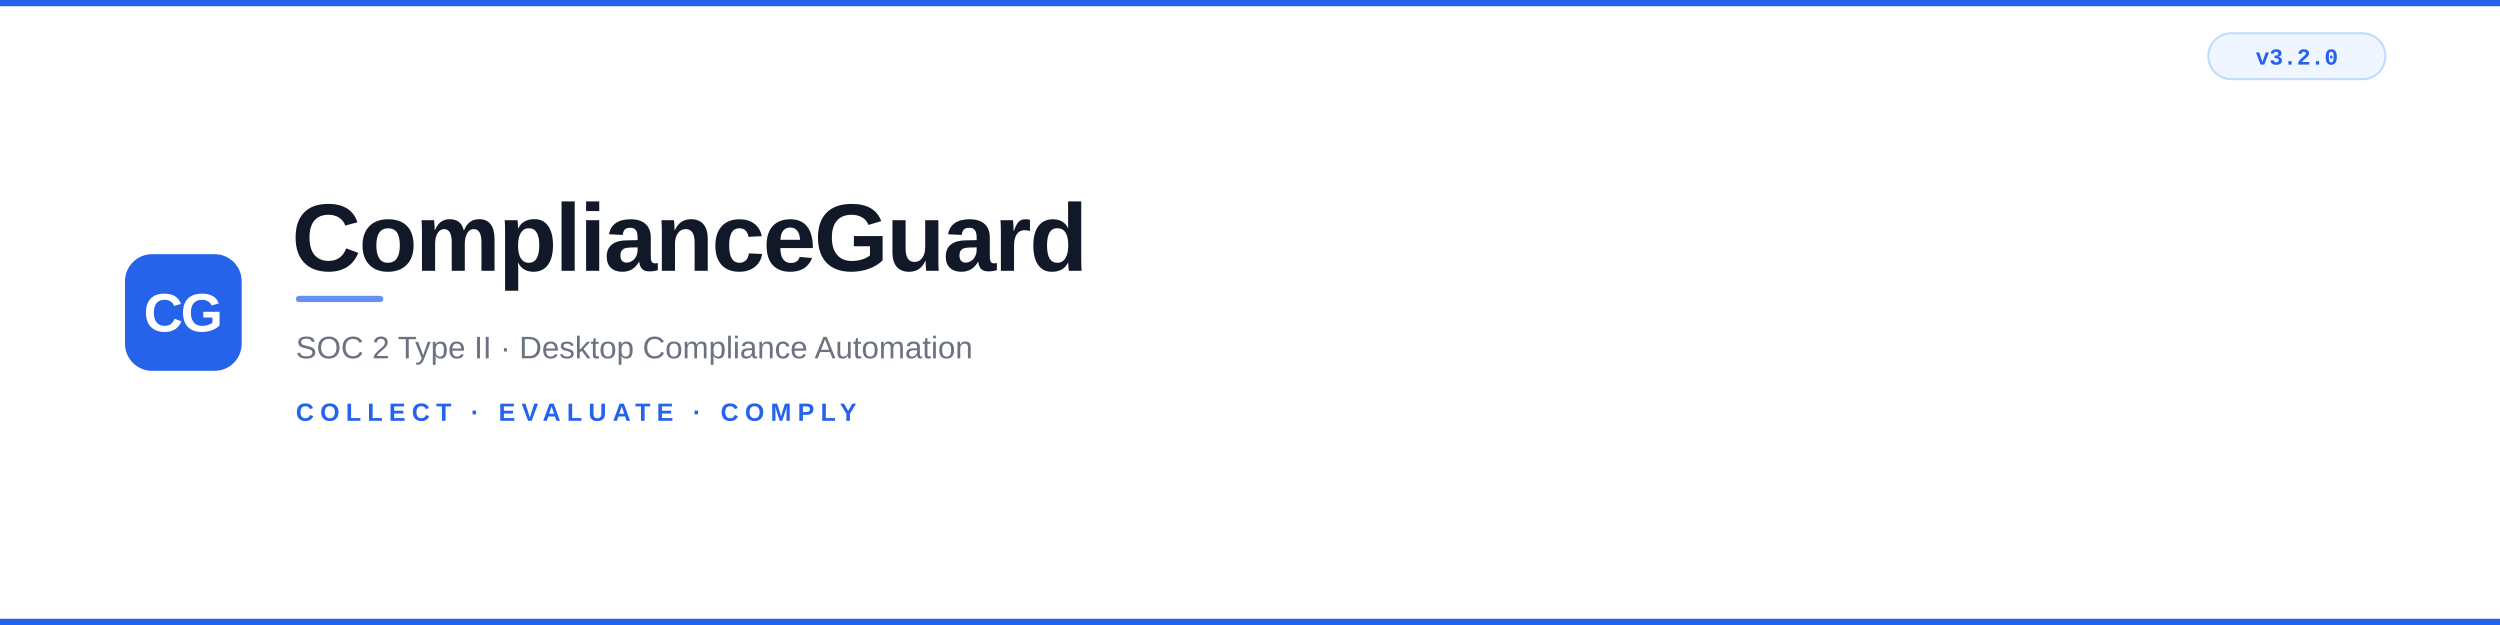
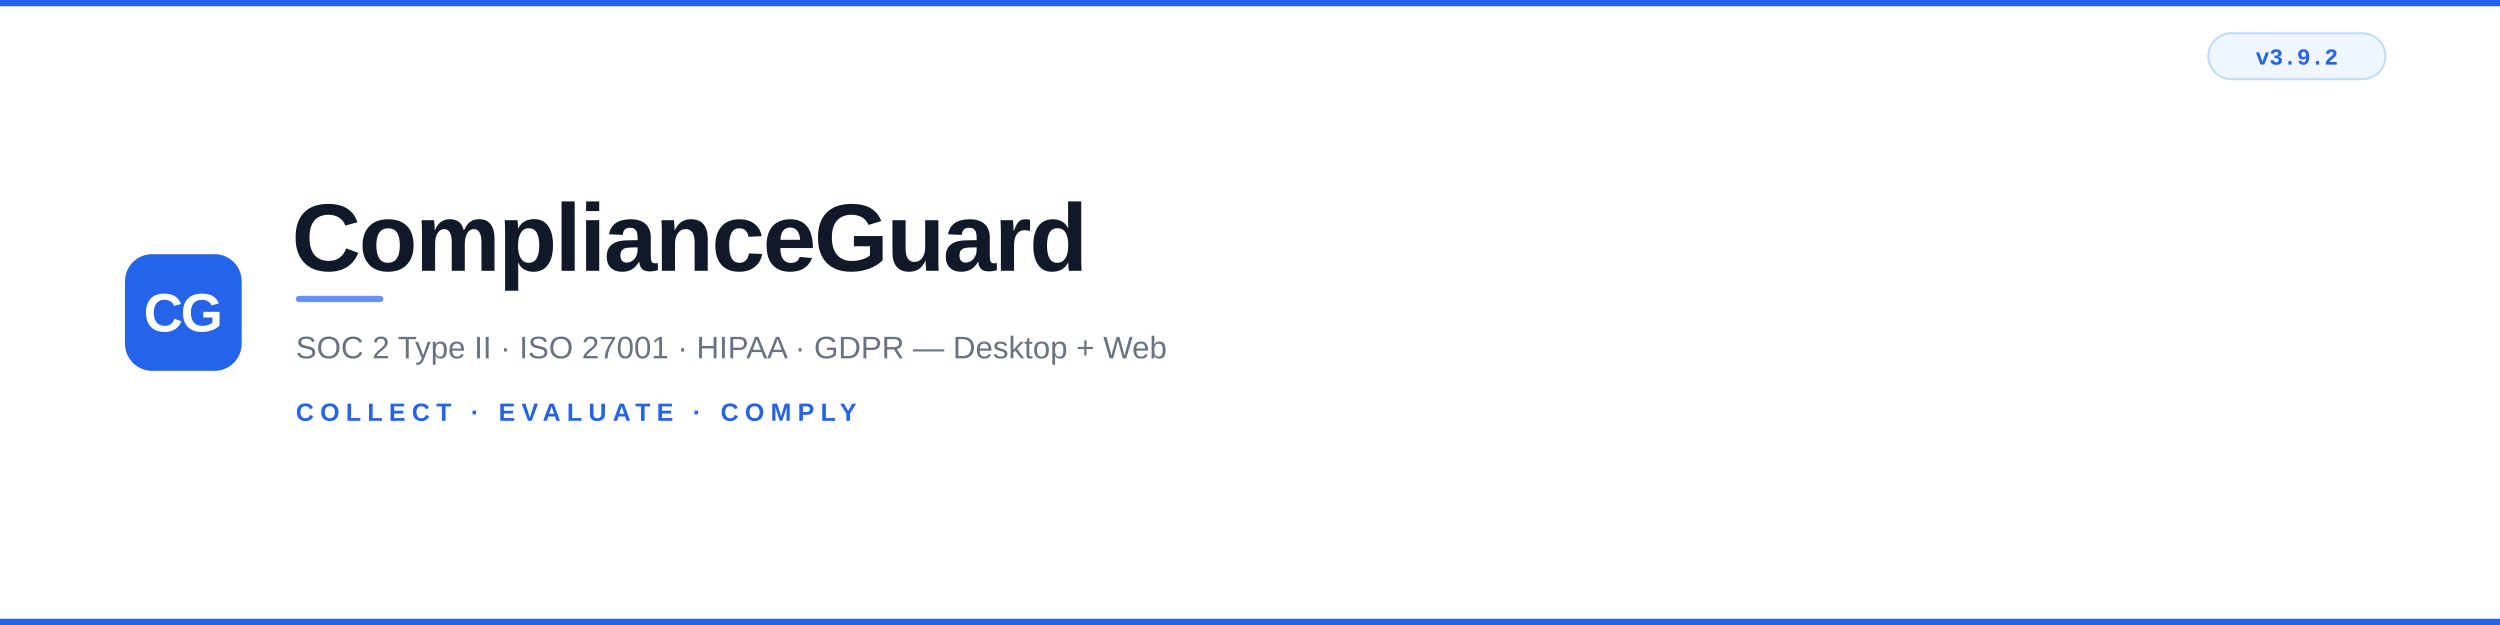
<svg xmlns="http://www.w3.org/2000/svg" viewBox="0 0 1200 300" width="1200" height="300">
  <rect width="1200" height="300" fill="#FFFFFF" />
  <rect width="1200" height="3" fill="#2563EB" />
  <g transform="translate(88, 150)">
    <rect x="-28" y="-28" width="56" height="56" rx="13" fill="#2563EB" />
    <text font-family="Arial, 'Helvetica Neue', Helvetica, sans-serif" font-size="26" font-weight="700" fill="#FFFFFF" x="0" y="0" dy="0.35em" text-anchor="middle" letter-spacing="-1">CG</text>
  </g>
  <text x="140" y="130" font-family="Arial, 'Helvetica Neue', Helvetica, sans-serif" font-size="46" font-weight="700" fill="#111827" letter-spacing="-1">
    ComplianceGuard
  </text>
  <rect x="142" y="142" width="42" height="3" rx="1.5" fill="#2563EB" opacity="0.7" />
  <text x="142" y="172" font-family="Arial, 'Helvetica Neue', Helvetica, sans-serif" font-size="15" fill="#6B7280" font-weight="400">
-     SOC 2 Type II · Desktop Compliance Automation
+     SOC 2 Type II · ISO 27001 · HIPAA · GDPR — Desktop + Web
  </text>
  <text x="142" y="202" font-family="Arial, 'Helvetica Neue', Helvetica, sans-serif" font-size="12" fill="#2563EB" font-weight="600" letter-spacing="3">
    COLLECT · EVALUATE · COMPLY
  </text>
  <g transform="translate(1060, 16)">
    <rect width="85" height="22" rx="11" fill="#EFF6FF" stroke="#BFDBFE" stroke-width="1" />
-     <text x="42.5" y="15" font-family="'Courier New', Courier, monospace" font-size="11" fill="#2563EB" text-anchor="middle" font-weight="600">v3.2.0</text>
+     <text x="42.5" y="15" font-family="'Courier New', Courier, monospace" font-size="11" fill="#2563EB" text-anchor="middle" font-weight="600">v3.9.2</text>
  </g>
  <rect y="297" width="1200" height="3" fill="#2563EB" />
</svg>
